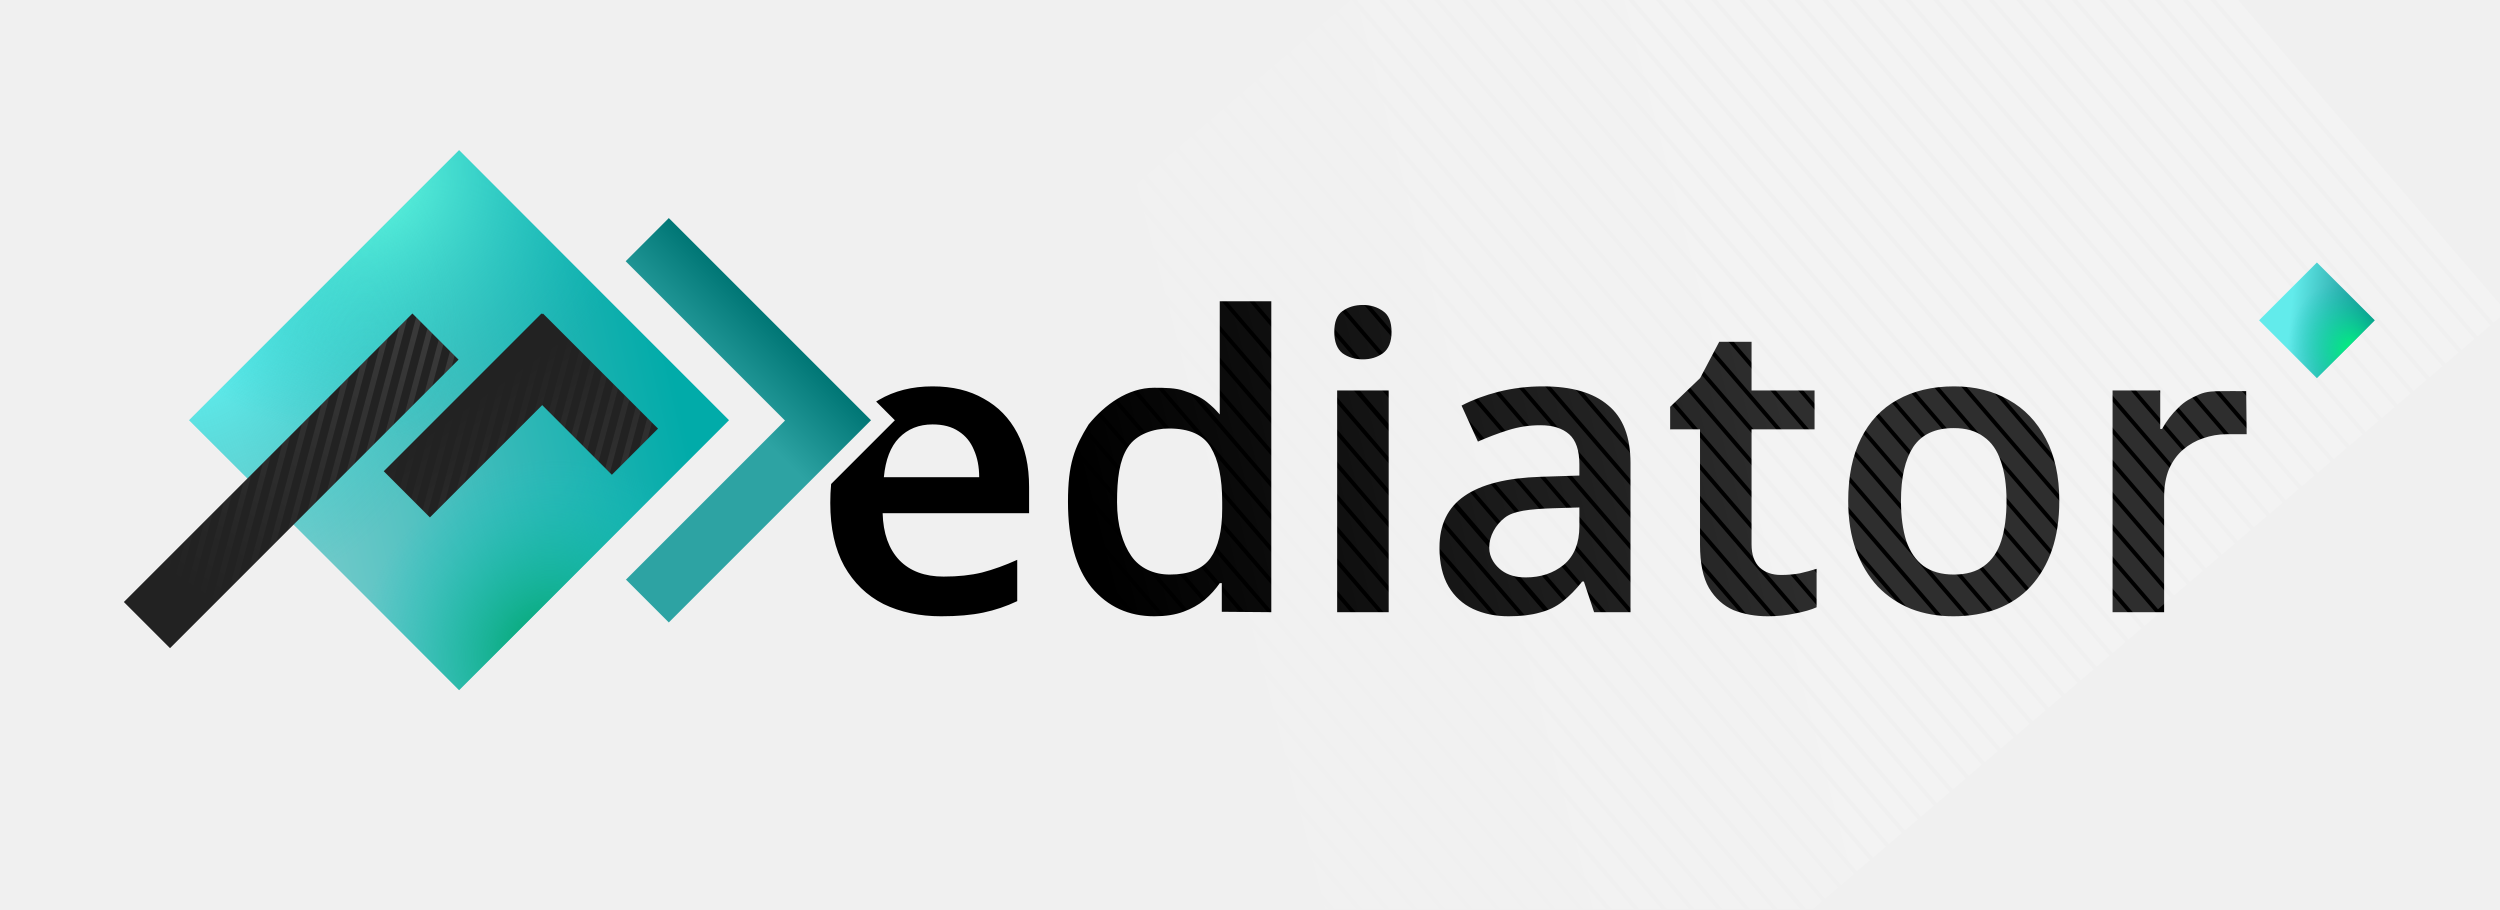
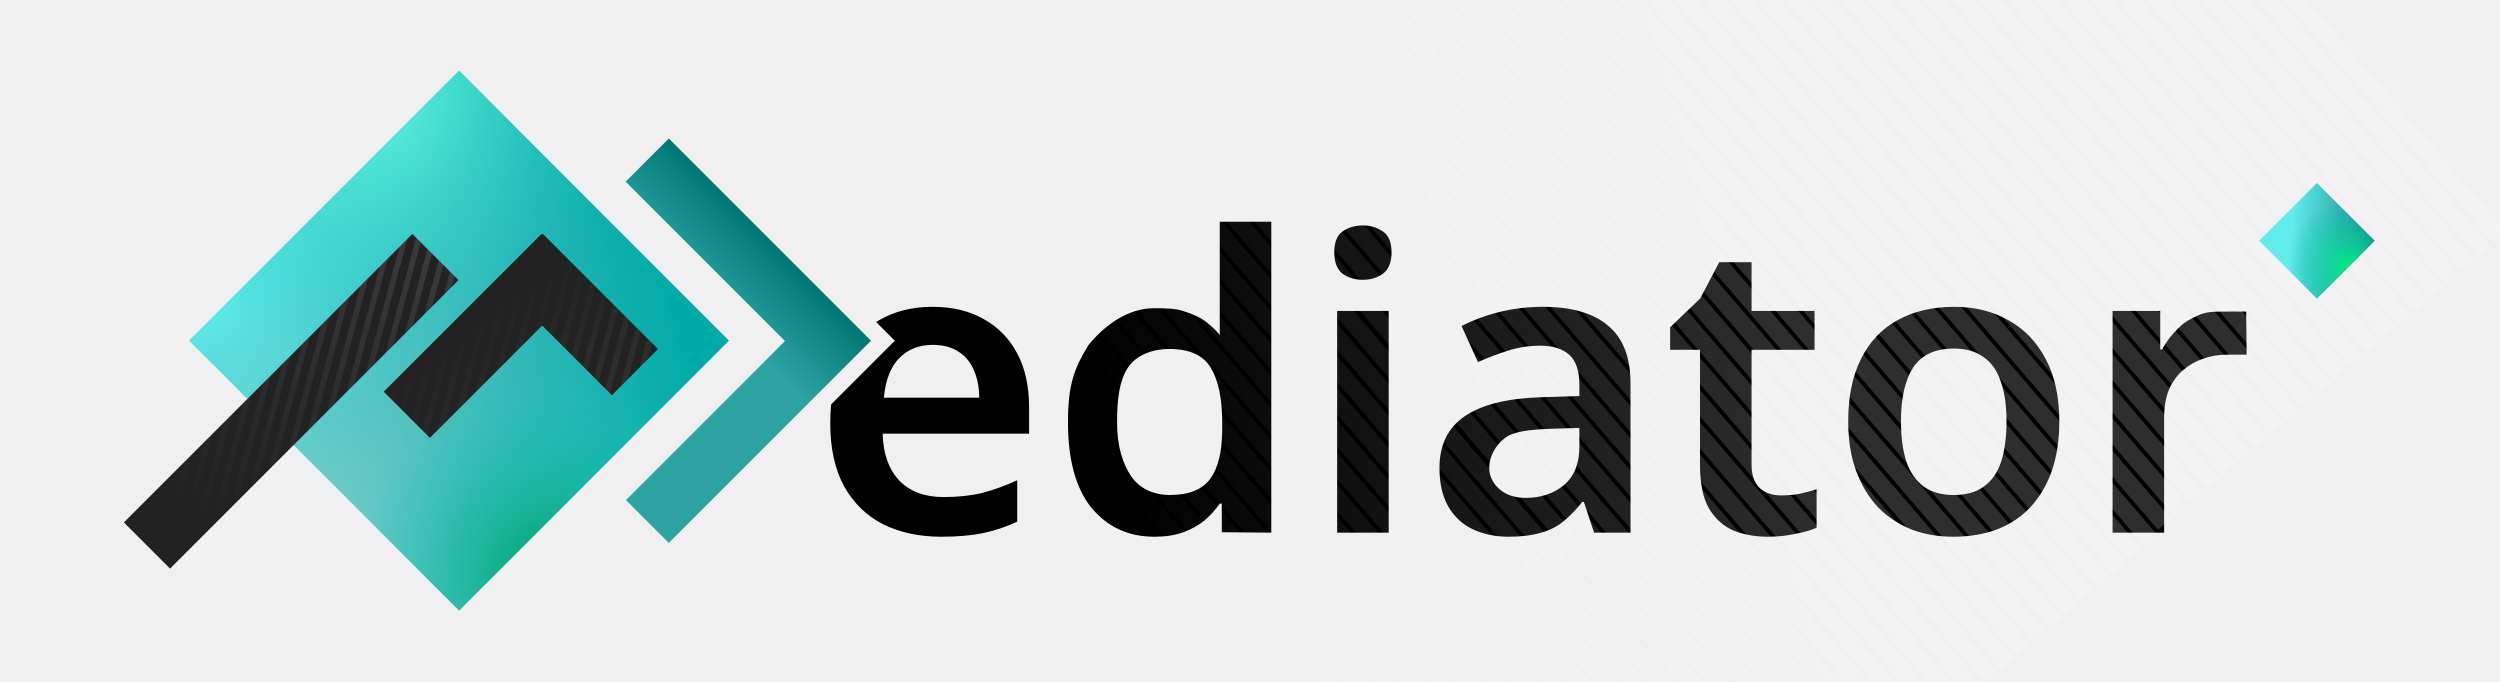
- <svg xmlns="http://www.w3.org/2000/svg" width="2200" height="800" viewBox="0 0 2200 800" fill="none">
+ <svg xmlns="http://www.w3.org/2000/svg" width="2200" height="600" viewBox="0 0 2200 600" fill="none">
  <g clip-path="url(#clip0_25_53)">
-     <path fill-rule="evenodd" clip-rule="evenodd" d="M731.395 425.919C730.892 431.237 730.64 436.799 730.64 442.604C730.64 464.684 734.72 483.164 742.88 498.044C751.28 512.924 762.8 524.084 777.44 531.524C792.32 538.724 809.24 542.324 828.2 542.324C842.6 542.324 854.96 541.244 865.28 539.084C875.6 536.924 885.56 533.564 895.16 529.004V492.644C884.6 497.444 874.28 501.164 864.2 503.804C854.36 506.204 843.08 507.404 830.36 507.404C813.8 507.404 800.84 502.604 791.48 493.004C782.12 483.164 777.2 469.364 776.72 451.604H905.6V428.564C905.6 409.844 902.12 394.004 895.16 381.044C888.2 367.844 878.36 357.764 865.64 350.804C853.16 343.604 838.16 340.004 820.64 340.004C802.64 340.004 786.92 343.964 773.48 351.884C772.645 352.361 771.821 352.853 771.009 353.36L787.481 369.833L731.395 425.919ZM1015.78 542.324C993.22 542.324 974.86 533.924 960.7 517.124C946.78 500.084 939.82 474.884 939.82 441.524C939.82 408.164 945.5 393.644 958 373.484C972.16 356.204 992.46 341.224 1015.5 341.224C1025.1 341.224 1034.86 341.324 1042.06 343.964C1049.5 346.364 1056.72 349.404 1062 353.724C1067.28 358.044 1069 359.724 1073.38 364.724V364.224V352.964V333.524V265.124H1118.74V538.724L1075.18 538.364V513.164H1073.38C1069.78 518.444 1065.34 523.364 1060.06 527.924C1054.78 532.244 1048.54 535.724 1041.34 538.364C1034.14 541.004 1025.62 542.324 1015.78 542.324ZM1029.46 505.604C1046.26 505.604 1058.14 500.804 1065.1 491.204C1072.06 481.604 1075.54 467.084 1075.54 447.644V441.884C1075.54 420.764 1072.18 404.684 1065.46 393.644C1058.98 382.604 1046.74 377.084 1028.74 377.084C1015.06 377.084 999.94 382.124 992.5 393.644C985.06 404.924 983 421.244 983 441.884C983 462.524 988.06 478.424 995.5 489.224C1002.94 500.024 1015.3 505.604 1029.46 505.604ZM820.64 373.484C808.64 373.484 798.8 377.444 791.12 385.364C783.68 393.044 779.24 404.564 777.8 419.924H861.68C861.68 410.804 860.12 402.764 857 395.804C854.12 388.844 849.68 383.444 843.68 379.604C837.68 375.524 830 373.484 820.64 373.484ZM1222.05 538.724V343.604H1176.69V538.724H1222.05ZM1217.01 273.764C1211.97 270.164 1206.09 268.364 1199.37 268.364C1192.41 268.364 1186.41 270.164 1181.37 273.764C1176.57 277.124 1174.17 283.244 1174.17 292.124C1174.17 300.764 1176.57 307.004 1181.37 310.844C1186.41 314.444 1192.41 316.244 1199.37 316.244C1206.09 316.244 1211.97 314.444 1217.01 310.844C1222.05 307.004 1224.57 300.764 1224.57 292.124C1224.57 283.244 1222.05 277.124 1217.01 273.764ZM1357.81 340.004C1383.01 340.004 1402.09 345.524 1415.05 356.564C1428.25 367.364 1434.85 384.404 1434.85 407.684V538.724H1402.81L1393.81 511.724H1392.37C1386.85 518.684 1381.09 524.564 1375.09 529.364C1369.33 533.924 1362.61 537.164 1354.93 539.084C1347.49 541.244 1338.37 542.324 1327.57 542.324C1316.05 542.324 1305.61 540.164 1296.25 535.844C1287.13 531.524 1279.93 524.924 1274.65 516.044C1269.37 506.924 1266.73 495.524 1266.73 481.844C1266.73 461.684 1274.05 446.564 1288.69 436.484C1303.57 426.164 1326.01 420.524 1356.01 419.564L1389.85 418.484V408.764C1389.85 396.284 1386.85 387.404 1380.85 382.124C1374.85 376.844 1366.45 374.204 1355.65 374.204C1345.81 374.204 1336.33 375.644 1327.21 378.524C1318.09 381.404 1309.21 384.764 1300.57 388.604L1286.17 356.924C1295.77 351.884 1306.69 347.804 1318.93 344.684C1331.41 341.564 1344.37 340.004 1357.81 340.004ZM1366.09 447.284C1346.17 448.004 1331.68 449.484 1324 455.724C1316.32 461.724 1310.5 471.524 1310.5 481.844C1310.5 490.964 1315.93 497.924 1321.45 502.004C1326.97 506.084 1334.05 508.124 1342.69 508.124C1355.89 508.124 1367.05 504.404 1376.17 496.964C1385.29 489.284 1389.85 478.004 1389.85 463.124V446.564L1366.09 447.284ZM1583.85 504.524C1578.57 505.484 1573.05 505.964 1567.29 505.964C1559.61 505.964 1553.37 503.804 1548.57 499.484C1543.77 494.924 1541.37 488.084 1541.37 478.964V377.804H1596.81V343.604H1541.37V300.764H1512.93L1496.1 332.724L1469.73 358.004V377.804H1496.01V479.324C1496.01 495.644 1498.65 508.364 1503.93 517.484C1509.45 526.604 1516.65 533.084 1525.53 536.924C1534.65 540.524 1544.73 542.324 1555.77 542.324C1564.17 542.324 1572.21 541.484 1579.89 539.804C1587.57 538.364 1593.81 536.564 1598.61 534.404V500.564C1594.05 502.004 1589.13 503.324 1583.85 504.524ZM1812.18 440.804C1812.18 457.124 1810.02 471.524 1805.7 484.004C1801.38 496.484 1795.14 507.164 1786.98 516.044C1779.06 524.684 1769.22 531.284 1757.46 535.844C1745.94 540.164 1733.1 542.324 1718.94 542.324C1705.5 542.324 1693.14 540.164 1681.86 535.844C1670.58 531.284 1660.74 524.684 1652.34 516.044C1644.18 507.164 1637.82 496.484 1633.26 484.004C1628.7 471.524 1626.42 457.124 1626.42 440.804C1626.42 419.204 1630.14 400.964 1637.58 386.084C1645.02 370.964 1655.7 359.564 1669.62 351.884C1683.78 343.964 1700.46 340.004 1719.66 340.004C1737.9 340.004 1753.86 343.964 1767.54 351.884C1781.46 359.564 1792.38 370.964 1800.3 386.084C1808.22 400.964 1812.18 419.204 1812.18 440.804ZM1672.86 440.804C1672.86 454.484 1674.42 466.244 1677.54 476.084C1680.9 485.684 1685.94 493.004 1692.66 498.044C1699.62 503.084 1708.5 505.604 1719.3 505.604C1730.34 505.604 1739.22 503.084 1745.94 498.044C1752.9 493.004 1757.94 485.684 1761.06 476.084C1764.18 466.244 1765.74 454.484 1765.74 440.804C1765.74 426.884 1764.06 415.244 1760.7 405.884C1757.58 396.284 1752.54 389.084 1745.58 384.284C1738.86 379.244 1730.1 376.724 1719.3 376.724C1702.98 376.724 1691.1 382.244 1683.66 393.284C1676.46 404.324 1672.86 420.164 1672.86 440.804ZM1961.93 344.176C1960.88 344.201 1959.9 344.224 1959 344.224C1958.23 344.224 1957.47 344.221 1956.71 344.218C1948.99 344.19 1942 344.163 1935 347.224C1927.56 350.584 1922.79 352.964 1917.03 358.724C1911.27 364.244 1906.47 370.484 1902.63 377.444H1901V343.604H1859.07V538.724H1904.43V437.564C1904.43 427.964 1905.87 419.684 1908.75 412.724C1911.87 405.764 1915.95 400.124 1920.99 395.804C1926.27 391.244 1932.15 387.884 1938.63 385.724C1945.35 383.324 1952.31 382.124 1959.51 382.124H1968.51H1977.06L1976.64 344.224C1973.99 344.144 1973.5 344.13 1969.44 344.224C1966.8 344.059 1964.22 344.121 1961.93 344.176Z" fill="black" />
-     <path d="M1597.67 797.96L1028.58 136.819M1625.79 773.952L1056.7 112.811M1653.91 749.944L1084.83 88.803M1682.03 725.936L1112.95 64.795M1710.15 701.928L1141.07 40.787M1738.27 677.92L1169.19 16.779M1766.39 653.911L1197.31 -7.229M1794.52 629.903L1225.43 -31.237M1822.64 605.895L1253.55 -55.245M1850.76 581.887L1281.67 -79.253M1878.88 557.879L1309.8 -103.261M1611.73 785.956L1042.64 124.815M1639.85 761.948L1070.77 100.807M1667.97 737.94L1098.89 76.799M1696.09 713.932L1127.01 52.791M1724.21 689.924L1155.13 28.783M1752.33 665.915L1183.25 4.775M1780.45 641.907L1211.37 -19.233M1808.58 617.899L1239.49 -43.241M1836.7 593.891L1267.61 -67.249M1864.82 569.883L1295.74 -91.257M1892.94 545.875L1323.86 -115.265M1904.71 531.225L1335.63 -129.915M1932.83 507.217L1363.75 -153.923M1960.95 483.209L1391.87 -177.932M1989.07 459.201L1419.99 -201.94M2017.19 435.193L1448.11 -225.948M2045.32 411.185L1476.23 -249.956M2073.44 387.177L1504.35 -273.964M2101.56 363.169L1532.47 -297.972M2129.68 339.161L1560.6 -321.98M2157.8 315.153L1588.72 -345.988M2185.92 291.145L1616.84 -369.996M1918.77 519.221L1349.69 -141.919M1946.89 495.213L1377.81 -165.928M1975.01 471.205L1405.93 -189.936M2003.13 447.197L1434.05 -213.944M2031.25 423.189L1462.17 -237.952M2059.38 399.181L1490.29 -261.96M2087.5 375.173L1518.41 -285.968M2115.62 351.165L1546.54 -309.976M2143.74 327.156L1574.66 -333.984M2171.86 303.148L1602.78 -357.992M2199.98 279.141L1630.9 -382M981.156 1329.5L412.073 668.362M1009.28 1305.49L440.194 644.354M1037.4 1281.49L468.315 620.346M1065.52 1257.48L496.436 596.338M1093.64 1233.47L524.558 572.33M1121.76 1209.46L552.679 548.321M1149.88 1185.45L580.8 524.313M1178 1161.45L608.921 500.305M1206.13 1137.44L637.042 476.297M1234.25 1113.43L665.164 452.289M1262.37 1089.42L693.285 428.281M995.216 1317.5L426.133 656.358M1023.34 1293.49L454.255 632.35M1051.46 1269.48L482.376 608.341M1079.58 1245.47L510.497 584.333M1107.7 1221.47L538.618 560.326M1135.82 1197.46L566.739 536.317M1163.94 1173.45L594.861 512.309M1192.06 1149.44L622.982 488.301M1220.19 1125.43L651.103 464.293M1248.31 1101.43L679.224 440.285M1276.43 1077.42L707.345 416.277M1288.2 1062.77L719.115 401.627M1316.32 1038.76L747.236 377.619M1344.44 1014.75L775.358 353.611M1372.56 990.743L803.479 329.603M1400.68 966.735L831.6 305.595M1428.8 942.727L859.721 281.587M1456.93 918.719L887.842 257.579M1485.05 894.711L915.964 233.571M1513.17 870.703L944.085 209.563M1541.29 846.695L972.206 185.555M1569.41 822.687L1000.33 161.546M1302.26 1050.76L733.176 389.623M1330.38 1026.76L761.297 365.615M1358.5 1002.75L789.418 341.607M1386.62 978.739L817.539 317.599M1414.74 954.731L845.661 293.591M1442.86 930.723L873.782 269.583M1470.99 906.715L901.903 245.575M1499.11 882.707L930.024 221.567M1527.23 858.699L958.145 197.559M1555.35 834.691L986.267 173.55M1583.47 810.683L1014.39 149.542" stroke="url(#paint0_linear_25_53)" stroke-opacity="0.2" stroke-width="15" />
-     <rect x="166.451" y="369.777" width="335.928" height="335.928" transform="rotate(-45 166.451 369.777)" fill="url(#paint1_linear_25_53)" />
-     <mask id="mask0_25_53" style="mask-type:alpha" maskUnits="userSpaceOnUse" x="166" y="132" width="476" height="476">
-       <rect x="166.451" y="369.777" width="335.928" height="335.928" transform="rotate(-45 166.451 369.777)" fill="url(#paint2_linear_25_53)" />
+     <path fill-rule="evenodd" clip-rule="evenodd" d="M731.395 355.919C730.892 361.237 730.64 366.799 730.64 372.604C730.64 394.684 734.72 413.164 742.88 428.044C751.28 442.924 762.8 454.084 777.44 461.524C792.32 468.724 809.24 472.324 828.2 472.324C842.6 472.324 854.96 471.244 865.28 469.084C875.6 466.924 885.56 463.564 895.16 459.004V422.644C884.6 427.444 874.28 431.164 864.2 433.804C854.36 436.204 843.08 437.404 830.36 437.404C813.8 437.404 800.84 432.604 791.48 423.004C782.12 413.164 777.2 399.364 776.72 381.604H905.6V358.564C905.6 339.844 902.12 324.004 895.16 311.044C888.2 297.844 878.36 287.764 865.64 280.804C853.16 273.604 838.16 270.004 820.64 270.004C802.64 270.004 786.92 273.964 773.48 281.884C772.645 282.361 771.821 282.853 771.009 283.36L787.481 299.833L731.395 355.919ZM1015.78 472.324C993.22 472.324 974.86 463.924 960.7 447.124C946.78 430.084 939.82 404.884 939.82 371.524C939.82 338.164 945.5 323.644 958 303.484C972.16 286.204 992.46 271.224 1015.5 271.224C1025.1 271.224 1034.86 271.324 1042.06 273.964C1049.5 276.364 1056.72 279.404 1062 283.724C1067.28 288.044 1069 289.724 1073.38 294.724V294.224V282.964V263.524V195.124H1118.74V468.724L1075.18 468.364V443.164H1073.38C1069.78 448.444 1065.34 453.364 1060.06 457.924C1054.78 462.244 1048.54 465.724 1041.34 468.364C1034.14 471.004 1025.62 472.324 1015.78 472.324ZM1029.46 435.604C1046.26 435.604 1058.14 430.804 1065.1 421.204C1072.06 411.604 1075.54 397.084 1075.54 377.644V371.884C1075.54 350.764 1072.18 334.684 1065.46 323.644C1058.98 312.604 1046.74 307.084 1028.74 307.084C1015.06 307.084 999.94 312.124 992.5 323.644C985.06 334.924 983 351.244 983 371.884C983 392.524 988.06 408.424 995.5 419.224C1002.94 430.024 1015.3 435.604 1029.46 435.604ZM820.64 303.484C808.64 303.484 798.8 307.444 791.12 315.364C783.68 323.044 779.24 334.564 777.8 349.924H861.68C861.68 340.804 860.12 332.764 857 325.804C854.12 318.844 849.68 313.444 843.68 309.604C837.68 305.524 830 303.484 820.64 303.484ZM1222.05 468.724V273.604H1176.69V468.724H1222.05ZM1217.01 203.764C1211.97 200.164 1206.09 198.364 1199.37 198.364C1192.41 198.364 1186.41 200.164 1181.37 203.764C1176.57 207.124 1174.17 213.244 1174.17 222.124C1174.17 230.764 1176.57 237.004 1181.37 240.844C1186.41 244.444 1192.41 246.244 1199.37 246.244C1206.09 246.244 1211.97 244.444 1217.01 240.844C1222.05 237.004 1224.57 230.764 1224.57 222.124C1224.57 213.244 1222.05 207.124 1217.01 203.764ZM1357.81 270.004C1383.01 270.004 1402.09 275.524 1415.05 286.564C1428.25 297.364 1434.85 314.404 1434.85 337.684V468.724H1402.81L1393.81 441.724H1392.37C1386.85 448.684 1381.09 454.564 1375.09 459.364C1369.33 463.924 1362.61 467.164 1354.93 469.084C1347.49 471.244 1338.37 472.324 1327.57 472.324C1316.05 472.324 1305.61 470.164 1296.25 465.844C1287.13 461.524 1279.93 454.924 1274.65 446.044C1269.37 436.924 1266.73 425.524 1266.73 411.844C1266.73 391.684 1274.05 376.564 1288.69 366.484C1303.57 356.164 1326.01 350.524 1356.01 349.564L1389.85 348.484V338.764C1389.85 326.284 1386.85 317.404 1380.85 312.124C1374.85 306.844 1366.45 304.204 1355.65 304.204C1345.81 304.204 1336.33 305.644 1327.21 308.524C1318.09 311.404 1309.21 314.764 1300.57 318.604L1286.17 286.924C1295.77 281.884 1306.69 277.804 1318.93 274.684C1331.41 271.564 1344.37 270.004 1357.81 270.004ZM1366.09 377.284C1346.17 378.004 1331.68 379.484 1324 385.724C1316.32 391.724 1310.5 401.524 1310.5 411.844C1310.5 420.964 1315.93 427.924 1321.45 432.004C1326.97 436.084 1334.05 438.124 1342.69 438.124C1355.89 438.124 1367.05 434.404 1376.17 426.964C1385.29 419.284 1389.85 408.004 1389.85 393.124V376.564L1366.09 377.284ZM1583.85 434.524C1578.57 435.484 1573.05 435.964 1567.29 435.964C1559.61 435.964 1553.37 433.804 1548.57 429.484C1543.77 424.924 1541.37 418.084 1541.37 408.964V307.804H1596.81V273.604H1541.37V230.764H1512.93L1496.1 262.724L1469.73 288.004V307.804H1496.01V409.324C1496.01 425.644 1498.65 438.364 1503.93 447.484C1509.45 456.604 1516.65 463.084 1525.53 466.924C1534.65 470.524 1544.73 472.324 1555.77 472.324C1564.17 472.324 1572.21 471.484 1579.89 469.804C1587.57 468.364 1593.81 466.564 1598.61 464.404V430.564C1594.05 432.004 1589.13 433.324 1583.85 434.524ZM1812.18 370.804C1812.18 387.124 1810.02 401.524 1805.7 414.004C1801.38 426.484 1795.14 437.164 1786.98 446.044C1779.06 454.684 1769.22 461.284 1757.46 465.844C1745.94 470.164 1733.1 472.324 1718.94 472.324C1705.5 472.324 1693.14 470.164 1681.86 465.844C1670.58 461.284 1660.74 454.684 1652.34 446.044C1644.18 437.164 1637.82 426.484 1633.26 414.004C1628.7 401.524 1626.42 387.124 1626.42 370.804C1626.42 349.204 1630.14 330.964 1637.58 316.084C1645.02 300.964 1655.7 289.564 1669.62 281.884C1683.78 273.964 1700.46 270.004 1719.66 270.004C1737.9 270.004 1753.86 273.964 1767.54 281.884C1781.46 289.564 1792.38 300.964 1800.3 316.084C1808.22 330.964 1812.18 349.204 1812.18 370.804ZM1672.86 370.804C1672.86 384.484 1674.42 396.244 1677.54 406.084C1680.9 415.684 1685.94 423.004 1692.66 428.044C1699.62 433.084 1708.5 435.604 1719.3 435.604C1730.34 435.604 1739.22 433.084 1745.94 428.044C1752.9 423.004 1757.94 415.684 1761.06 406.084C1764.18 396.244 1765.74 384.484 1765.74 370.804C1765.74 356.884 1764.06 345.244 1760.7 335.884C1757.58 326.284 1752.54 319.084 1745.58 314.284C1738.86 309.244 1730.1 306.724 1719.3 306.724C1702.98 306.724 1691.1 312.244 1683.66 323.284C1676.46 334.324 1672.86 350.164 1672.86 370.804ZM1961.93 274.176C1960.88 274.2 1959.9 274.224 1959 274.224C1958.23 274.224 1957.47 274.221 1956.71 274.218C1948.99 274.189 1942 274.163 1935 277.224C1927.56 280.584 1922.79 282.964 1917.03 288.724C1911.27 294.244 1906.47 300.484 1902.63 307.444H1901V273.604H1859.07V468.724H1904.43V367.564C1904.43 357.964 1905.87 349.684 1908.75 342.724C1911.87 335.764 1915.95 330.124 1920.99 325.804C1926.27 321.244 1932.15 317.884 1938.63 315.724C1945.35 313.324 1952.31 312.124 1959.51 312.124H1968.51H1977.06L1976.64 274.224C1973.99 274.144 1973.5 274.13 1969.44 274.224C1966.8 274.059 1964.22 274.121 1961.93 274.176Z" fill="black" />
+     <path d="M1597.67 727.96L1028.58 66.819M1625.79 703.952L1056.7 42.811M1653.91 679.944L1084.83 18.803M1682.03 655.936L1112.95 -5.205M1710.15 631.928L1141.07 -29.213M1738.27 607.92L1169.19 -53.221M1766.39 583.911L1197.31 -77.229M1794.52 559.903L1225.43 -101.237M1822.64 535.895L1253.55 -125.245M1850.76 511.887L1281.67 -149.253M1878.88 487.879L1309.8 -173.261M1611.73 715.956L1042.64 54.815M1639.85 691.948L1070.77 30.807M1667.97 667.94L1098.89 6.799M1696.09 643.932L1127.01 -17.209M1724.21 619.924L1155.13 -41.217M1752.33 595.915L1183.25 -65.225M1780.45 571.907L1211.37 -89.233M1808.58 547.899L1239.49 -113.241M1836.7 523.891L1267.61 -137.249M1864.82 499.883L1295.74 -161.257M1892.94 475.875L1323.86 -185.265M1904.71 461.225L1335.63 -199.915M1932.83 437.217L1363.75 -223.923M1960.95 413.209L1391.87 -247.932M1989.07 389.201L1419.99 -271.94M2017.19 365.193L1448.11 -295.948M2045.32 341.185L1476.23 -319.956M2073.44 317.177L1504.35 -343.964M2101.56 293.169L1532.47 -367.972M2129.68 269.161L1560.6 -391.98M2157.8 245.153L1588.72 -415.988M2185.92 221.145L1616.84 -439.996M1918.77 449.221L1349.69 -211.919M1946.89 425.213L1377.81 -235.928M1975.01 401.205L1405.93 -259.936M2003.13 377.197L1434.05 -283.944M2031.25 353.189L1462.17 -307.952M2059.38 329.181L1490.29 -331.96M2087.5 305.173L1518.41 -355.968M2115.62 281.165L1546.54 -379.976M2143.74 257.156L1574.66 -403.984M2171.86 233.148L1602.78 -427.992M2199.98 209.141L1630.9 -452M981.156 1259.5L412.073 598.362M1009.28 1235.49L440.194 574.354M1037.4 1211.49L468.315 550.346M1065.52 1187.48L496.436 526.338M1093.64 1163.47L524.558 502.33M1121.76 1139.46L552.679 478.321M1149.88 1115.45L580.8 454.313M1178 1091.45L608.921 430.305M1206.13 1067.44L637.042 406.297M1234.25 1043.43L665.164 382.289M1262.37 1019.42L693.285 358.281M995.216 1247.5L426.133 586.358M1023.34 1223.49L454.255 562.35M1051.46 1199.48L482.376 538.341M1079.58 1175.47L510.497 514.333M1107.7 1151.47L538.618 490.326M1135.82 1127.46L566.739 466.317M1163.94 1103.45L594.861 442.309M1192.06 1079.44L622.982 418.301M1220.19 1055.43L651.103 394.293M1248.31 1031.43L679.224 370.285M1276.43 1007.42L707.345 346.277M1288.2 992.767L719.115 331.627M1316.32 968.759L747.236 307.619M1344.44 944.751L775.358 283.611M1372.56 920.743L803.479 259.603M1400.68 896.735L831.6 235.595M1428.8 872.727L859.721 211.587M1456.93 848.719L887.842 187.579M1485.05 824.711L915.964 163.571M1513.17 800.703L944.085 139.563M1541.29 776.695L972.206 115.555M1569.41 752.687L1000.33 91.546M1302.26 980.763L733.176 319.623M1330.38 956.755L761.297 295.615M1358.5 932.747L789.418 271.607M1386.62 908.739L817.539 247.599M1414.74 884.731L845.661 223.591M1442.86 860.723L873.782 199.583M1470.99 836.715L901.903 175.575M1499.11 812.707L930.024 151.567M1527.23 788.699L958.145 127.559M1555.35 764.691L986.267 103.55M1583.47 740.683L1014.39 79.542" stroke="url(#paint0_linear_25_53)" stroke-opacity="0.2" stroke-width="15" />
+     <rect x="166.451" y="299.776" width="335.928" height="335.928" transform="rotate(-45 166.451 299.776)" fill="url(#paint1_linear_25_53)" />
+     <mask id="mask0_25_53" style="mask-type:alpha" maskUnits="userSpaceOnUse" x="166" y="62" width="476" height="476">
+       <rect x="166.451" y="299.776" width="335.928" height="335.928" transform="rotate(-45 166.451 299.776)" fill="url(#paint2_linear_25_53)" />
    </mask>
    <g mask="url(#mask0_25_53)">
-       <circle cx="210.311" cy="300.702" r="210.329" fill="url(#paint3_radial_25_53)" />
-       <ellipse cx="289.558" cy="131.243" rx="297.55" ry="272.131" fill="url(#paint4_radial_25_53)" />
-       <ellipse cx="444.866" cy="555.387" rx="327.027" ry="265.157" fill="url(#paint5_radial_25_53)" />
+       <circle cx="210.311" cy="230.702" r="210.329" fill="url(#paint3_radial_25_53)" />
+       <ellipse cx="289.558" cy="61.243" rx="297.55" ry="272.131" fill="url(#paint4_radial_25_53)" />
+       <ellipse cx="444.866" cy="485.386" rx="327.027" ry="265.157" fill="url(#paint5_radial_25_53)" />
    </g>
-     <mask id="mask1_25_53" style="mask-type:alpha" maskUnits="userSpaceOnUse" x="427" y="105" width="528" height="528">
-       <path d="M954.188 105.724H427.188V107.155L427.514 106.829L690.788 370.102L428.166 632.724H954.188V105.724Z" fill="#59FFFF" />
+     <mask id="mask1_25_53" style="mask-type:alpha" maskUnits="userSpaceOnUse" x="427" y="35" width="528" height="528">
+       <path d="M954.188 35.724H427.188V37.155L427.514 36.829L690.788 300.102L428.166 562.724H954.188V35.724Z" fill="#59FFFF" />
    </mask>
    <g mask="url(#mask1_25_53)">
-       <rect x="410.616" y="369.833" width="251.634" height="251.634" transform="rotate(-45 410.616 369.833)" fill="url(#paint6_linear_25_53)" />
+       <rect x="410.616" y="299.833" width="251.634" height="251.634" transform="rotate(-45 410.616 299.833)" fill="url(#paint6_linear_25_53)" />
    </g>
-     <rect x="109" y="529.765" width="359.067" height="57.451" transform="rotate(-45 109 529.765)" fill="#222222" />
-     <rect x="538.441" y="417.799" width="143.272" height="57.451" transform="rotate(-135 538.441 417.799)" fill="#222222" />
-     <rect x="337.698" y="414.693" width="196.33" height="57.451" transform="rotate(-45 337.698 414.693)" fill="#222222" />
-     <mask id="mask2_25_53" style="mask-type:alpha" maskUnits="userSpaceOnUse" x="337" y="275" width="243" height="181">
-       <path d="M538.441 417.799L437.132 316.491L477.756 275.867L579.065 377.176L538.441 417.799Z" fill="#222222" />
-       <path d="M337.698 414.693L476.524 275.867L517.148 316.491L378.322 455.317L337.698 414.693Z" fill="#222222" />
+     <rect x="109" y="459.765" width="359.067" height="57.451" transform="rotate(-45 109 459.765)" fill="#222222" />
+     <rect x="538.441" y="347.799" width="143.272" height="57.451" transform="rotate(-135 538.441 347.799)" fill="#222222" />
+     <rect x="337.698" y="344.693" width="196.33" height="57.451" transform="rotate(-45 337.698 344.693)" fill="#222222" />
+     <mask id="mask2_25_53" style="mask-type:alpha" maskUnits="userSpaceOnUse" x="337" y="205" width="243" height="181">
+       <path d="M538.441 347.799L437.132 246.491L477.756 205.867L579.065 307.176L538.441 347.799Z" fill="#222222" />
+       <path d="M337.698 344.693L476.524 205.867L517.148 246.491L378.322 385.317L337.698 344.693Z" fill="#222222" />
    </mask>
    <g mask="url(#mask2_25_53)">
-       <path d="M263.675 628.66L370.642 227.255M287.162 634.918L394.129 233.513M310.648 641.177L417.615 239.772M334.135 647.436L441.102 246.031M357.621 653.695L464.588 252.289M381.108 659.953L488.074 258.548M404.594 666.212L511.561 264.807M428.081 672.471L535.047 271.066M451.567 678.729L558.534 277.324M475.054 684.988L582.02 283.583M498.54 691.247L605.507 289.842M275.419 631.789L382.385 230.384M298.905 638.048L405.872 236.643M322.391 644.306L429.358 242.901M345.878 650.565L452.845 249.16M369.364 656.824L476.331 255.419M392.851 663.083L499.818 261.677M416.337 669.341L523.304 267.936M439.824 675.6L546.791 274.195M463.31 681.859L570.277 280.454M486.797 688.117L593.764 286.712M510.283 694.376L617.25 292.971" stroke="url(#paint7_linear_25_53)" stroke-opacity="0.1" stroke-width="5" />
+       <path d="M263.675 558.66L370.642 157.255M287.162 564.918L394.129 163.513M310.648 571.177L417.615 169.772M334.135 577.436L441.102 176.031M357.621 583.695L464.588 182.289M381.108 589.953L488.074 188.548M404.594 596.212L511.561 194.807M428.081 602.471L535.047 201.066M451.567 608.729L558.534 207.324M475.054 614.988L582.02 213.583M498.54 621.247L605.507 219.842M275.419 561.789L382.385 160.384M298.905 568.048L405.872 166.643M322.391 574.306L429.358 172.901M345.878 580.565L452.845 179.16M369.364 586.824L476.331 185.419M392.851 593.083L499.818 191.677M416.337 599.341L523.304 197.936M439.824 605.6L546.791 204.195M463.31 611.859L570.277 210.454M486.797 618.117L593.764 216.712M510.283 624.376L617.25 222.971" stroke="url(#paint7_linear_25_53)" stroke-opacity="0.1" stroke-width="5" />
    </g>
-     <mask id="mask3_25_53" style="mask-type:alpha" maskUnits="userSpaceOnUse" x="109" y="275" width="295" height="296">
-       <rect x="109" y="529.766" width="359.067" height="57.451" transform="rotate(-45 109 529.766)" fill="#222222" />
+     <mask id="mask3_25_53" style="mask-type:alpha" maskUnits="userSpaceOnUse" x="109" y="205" width="295" height="296">
+       <rect x="109" y="459.765" width="359.067" height="57.451" transform="rotate(-45 109 459.765)" fill="#222222" />
    </mask>
    <g mask="url(#mask3_25_53)">
-       <path d="M88.654 622.424L195.621 221.019M112.14 628.683L219.107 227.278M135.627 634.942L242.594 233.537M159.113 641.2L266.08 239.795M182.6 647.459L289.567 246.054M206.086 653.718L313.053 252.313M229.573 659.976L336.539 258.571M253.059 666.235L360.026 264.83M276.546 672.494L383.512 271.089M300.032 678.753L406.999 277.347M323.519 685.011L430.485 283.606M100.397 625.554L207.364 224.149M123.884 631.812L230.85 230.407M147.37 638.071L254.337 236.666M170.856 644.33L277.823 242.925M194.343 650.588L301.31 249.183M217.829 656.847L324.796 255.442M241.316 663.106L348.283 261.701M264.802 669.365L371.769 267.959M288.289 675.623L395.256 274.218M311.775 681.882L418.742 280.477M335.262 688.141L442.229 286.736" stroke="url(#paint8_linear_25_53)" stroke-opacity="0.1" stroke-width="5" />
+       <path d="M88.654 552.424L195.621 151.019M112.14 558.683L219.107 157.278M135.627 564.942L242.594 163.537M159.113 571.201L266.08 169.795M182.6 577.459L289.567 176.054M206.086 583.718L313.053 182.313M229.573 589.977L336.539 188.571M253.059 596.235L360.026 194.83M276.546 602.494L383.512 201.089M300.032 608.753L406.999 207.348M323.519 615.011L430.485 213.606M100.397 555.554L207.364 154.149M123.884 561.812L230.85 160.407M147.37 568.071L254.337 166.666M170.856 574.33L277.823 172.925M194.343 580.589L301.31 179.183M217.829 586.847L324.796 185.442M241.316 593.106L348.283 191.701M264.802 599.365L371.769 197.96M288.289 605.623L395.256 204.218M311.775 611.882L418.742 210.477M335.262 618.141L442.229 216.736" stroke="url(#paint8_linear_25_53)" stroke-opacity="0.1" stroke-width="5" />
    </g>
-     <rect x="1988" y="281.872" width="71.944" height="71.944" transform="rotate(-45 1988 281.872)" fill="url(#paint9_linear_25_53)" />
-     <mask id="mask4_25_53" style="mask-type:alpha" maskUnits="userSpaceOnUse" x="1988" y="231" width="102" height="102">
-       <rect x="1988" y="281.872" width="71.944" height="71.944" transform="rotate(-45 1988 281.872)" fill="url(#paint10_linear_25_53)" />
+     <rect x="1988" y="211.872" width="71.944" height="71.944" transform="rotate(-45 1988 211.872)" fill="url(#paint9_linear_25_53)" />
+     <mask id="mask4_25_53" style="mask-type:alpha" maskUnits="userSpaceOnUse" x="1988" y="161" width="102" height="102">
+       <rect x="1988" y="211.872" width="71.944" height="71.944" transform="rotate(-45 1988 211.872)" fill="url(#paint10_linear_25_53)" />
    </mask>
    <g mask="url(#mask4_25_53)">
-       <circle cx="2058.5" cy="297.5" r="54.5" fill="url(#paint11_radial_25_53)" />
+       <circle cx="2058.5" cy="227.5" r="54.5" fill="url(#paint11_radial_25_53)" />
    </g>
  </g>
  <defs>
-     <linearGradient id="paint0_linear_25_53" x1="1540.5" y1="246.222" x2="944.795" y2="401.204" gradientUnits="userSpaceOnUse">
+     <linearGradient id="paint0_linear_25_53" x1="1540.5" y1="176.222" x2="944.795" y2="331.204" gradientUnits="userSpaceOnUse">
      <stop stop-color="white" stop-opacity="0.9" />
      <stop offset="1" stop-color="white" stop-opacity="0" />
    </linearGradient>
-     <linearGradient id="paint1_linear_25_53" x1="170.888" y1="431.596" x2="499.351" y2="636.709" gradientUnits="userSpaceOnUse">
+     <linearGradient id="paint1_linear_25_53" x1="170.888" y1="361.596" x2="499.351" y2="566.709" gradientUnits="userSpaceOnUse">
      <stop stop-color="#80CECE" />
      <stop offset="1" stop-color="#01ABA9" />
    </linearGradient>
-     <linearGradient id="paint2_linear_25_53" x1="170.888" y1="431.596" x2="499.351" y2="636.709" gradientUnits="userSpaceOnUse">
+     <linearGradient id="paint2_linear_25_53" x1="170.888" y1="361.596" x2="499.351" y2="566.709" gradientUnits="userSpaceOnUse">
      <stop stop-color="#80CECE" />
      <stop offset="1" stop-color="#01ABA9" />
    </linearGradient>
-     <radialGradient id="paint3_radial_25_53" cx="0" cy="0" r="1" gradientUnits="userSpaceOnUse" gradientTransform="translate(159.435 290.775) rotate(41.4173) scale(245.723)">
+     <radialGradient id="paint3_radial_25_53" cx="0" cy="0" r="1" gradientUnits="userSpaceOnUse" gradientTransform="translate(159.435 220.775) rotate(41.4173) scale(245.723)">
      <stop stop-color="#67FFFF" />
      <stop offset="1" stop-color="#12C4C4" stop-opacity="0" />
    </radialGradient>
-     <radialGradient id="paint4_radial_25_53" cx="0" cy="0" r="1" gradientUnits="userSpaceOnUse" gradientTransform="translate(319.877 148.654) rotate(117.945) scale(236.998 241.891)">
+     <radialGradient id="paint4_radial_25_53" cx="0" cy="0" r="1" gradientUnits="userSpaceOnUse" gradientTransform="translate(319.877 78.654) rotate(117.945) scale(236.998 241.891)">
      <stop stop-color="#67FFE4" />
      <stop offset="1" stop-color="#12C4C4" stop-opacity="0" />
    </radialGradient>
-     <radialGradient id="paint5_radial_25_53" cx="0" cy="0" r="1" gradientUnits="userSpaceOnUse" gradientTransform="translate(478.188 572.352) rotate(-144.523) scale(159.63 173.405)">
+     <radialGradient id="paint5_radial_25_53" cx="0" cy="0" r="1" gradientUnits="userSpaceOnUse" gradientTransform="translate(478.188 502.351) rotate(-144.523) scale(159.63 173.405)">
      <stop stop-color="#00A469" />
      <stop offset="1" stop-color="#12C4C4" stop-opacity="0" />
    </radialGradient>
-     <linearGradient id="paint6_linear_25_53" x1="583.698" y1="593.614" x2="662.602" y2="593.614" gradientUnits="userSpaceOnUse">
+     <linearGradient id="paint6_linear_25_53" x1="583.698" y1="523.614" x2="662.602" y2="523.614" gradientUnits="userSpaceOnUse">
      <stop stop-color="#2DA3A3" />
      <stop offset="1" stop-color="#007675" />
    </linearGradient>
-     <linearGradient id="paint7_linear_25_53" x1="569.711" y1="478.602" x2="458.124" y2="321.717" gradientUnits="userSpaceOnUse">
+     <linearGradient id="paint7_linear_25_53" x1="569.711" y1="408.602" x2="458.124" y2="251.717" gradientUnits="userSpaceOnUse">
      <stop stop-color="white" />
      <stop offset="1" stop-color="white" stop-opacity="0" />
    </linearGradient>
-     <linearGradient id="paint8_linear_25_53" x1="336.596" y1="283.05" x2="177.501" y2="526.662" gradientUnits="userSpaceOnUse">
+     <linearGradient id="paint8_linear_25_53" x1="336.596" y1="213.05" x2="177.501" y2="456.663" gradientUnits="userSpaceOnUse">
      <stop stop-color="white" />
      <stop offset="1" stop-color="white" stop-opacity="0" />
    </linearGradient>
-     <linearGradient id="paint9_linear_25_53" x1="2007" y1="301.054" x2="2059.68" y2="366.462" gradientUnits="userSpaceOnUse">
+     <linearGradient id="paint9_linear_25_53" x1="2007" y1="231.054" x2="2059.68" y2="296.462" gradientUnits="userSpaceOnUse">
      <stop stop-color="#62EBEB" />
      <stop offset="1" stop-color="#007675" />
    </linearGradient>
-     <linearGradient id="paint10_linear_25_53" x1="1993.92" y1="321.207" x2="2066.75" y2="354.441" gradientUnits="userSpaceOnUse">
+     <linearGradient id="paint10_linear_25_53" x1="1993.92" y1="251.207" x2="2066.75" y2="284.441" gradientUnits="userSpaceOnUse">
      <stop stop-color="#62EBEB" />
      <stop offset="1" stop-color="#007675" />
    </linearGradient>
-     <radialGradient id="paint11_radial_25_53" cx="0" cy="0" r="1" gradientUnits="userSpaceOnUse" gradientTransform="translate(2072.68 311.685) rotate(148.496) scale(54.2899 66.4136)">
+     <radialGradient id="paint11_radial_25_53" cx="0" cy="0" r="1" gradientUnits="userSpaceOnUse" gradientTransform="translate(2072.68 241.685) rotate(148.496) scale(54.2899 66.4136)">
      <stop stop-color="#00FF75" />
      <stop offset="1" stop-color="#00BFB4" stop-opacity="0" />
    </radialGradient>
    <clipPath id="clip0_25_53">
-       <rect width="2200" height="800" fill="white" />
+       <rect width="2200" height="600" fill="white" />
    </clipPath>
  </defs>
</svg>
